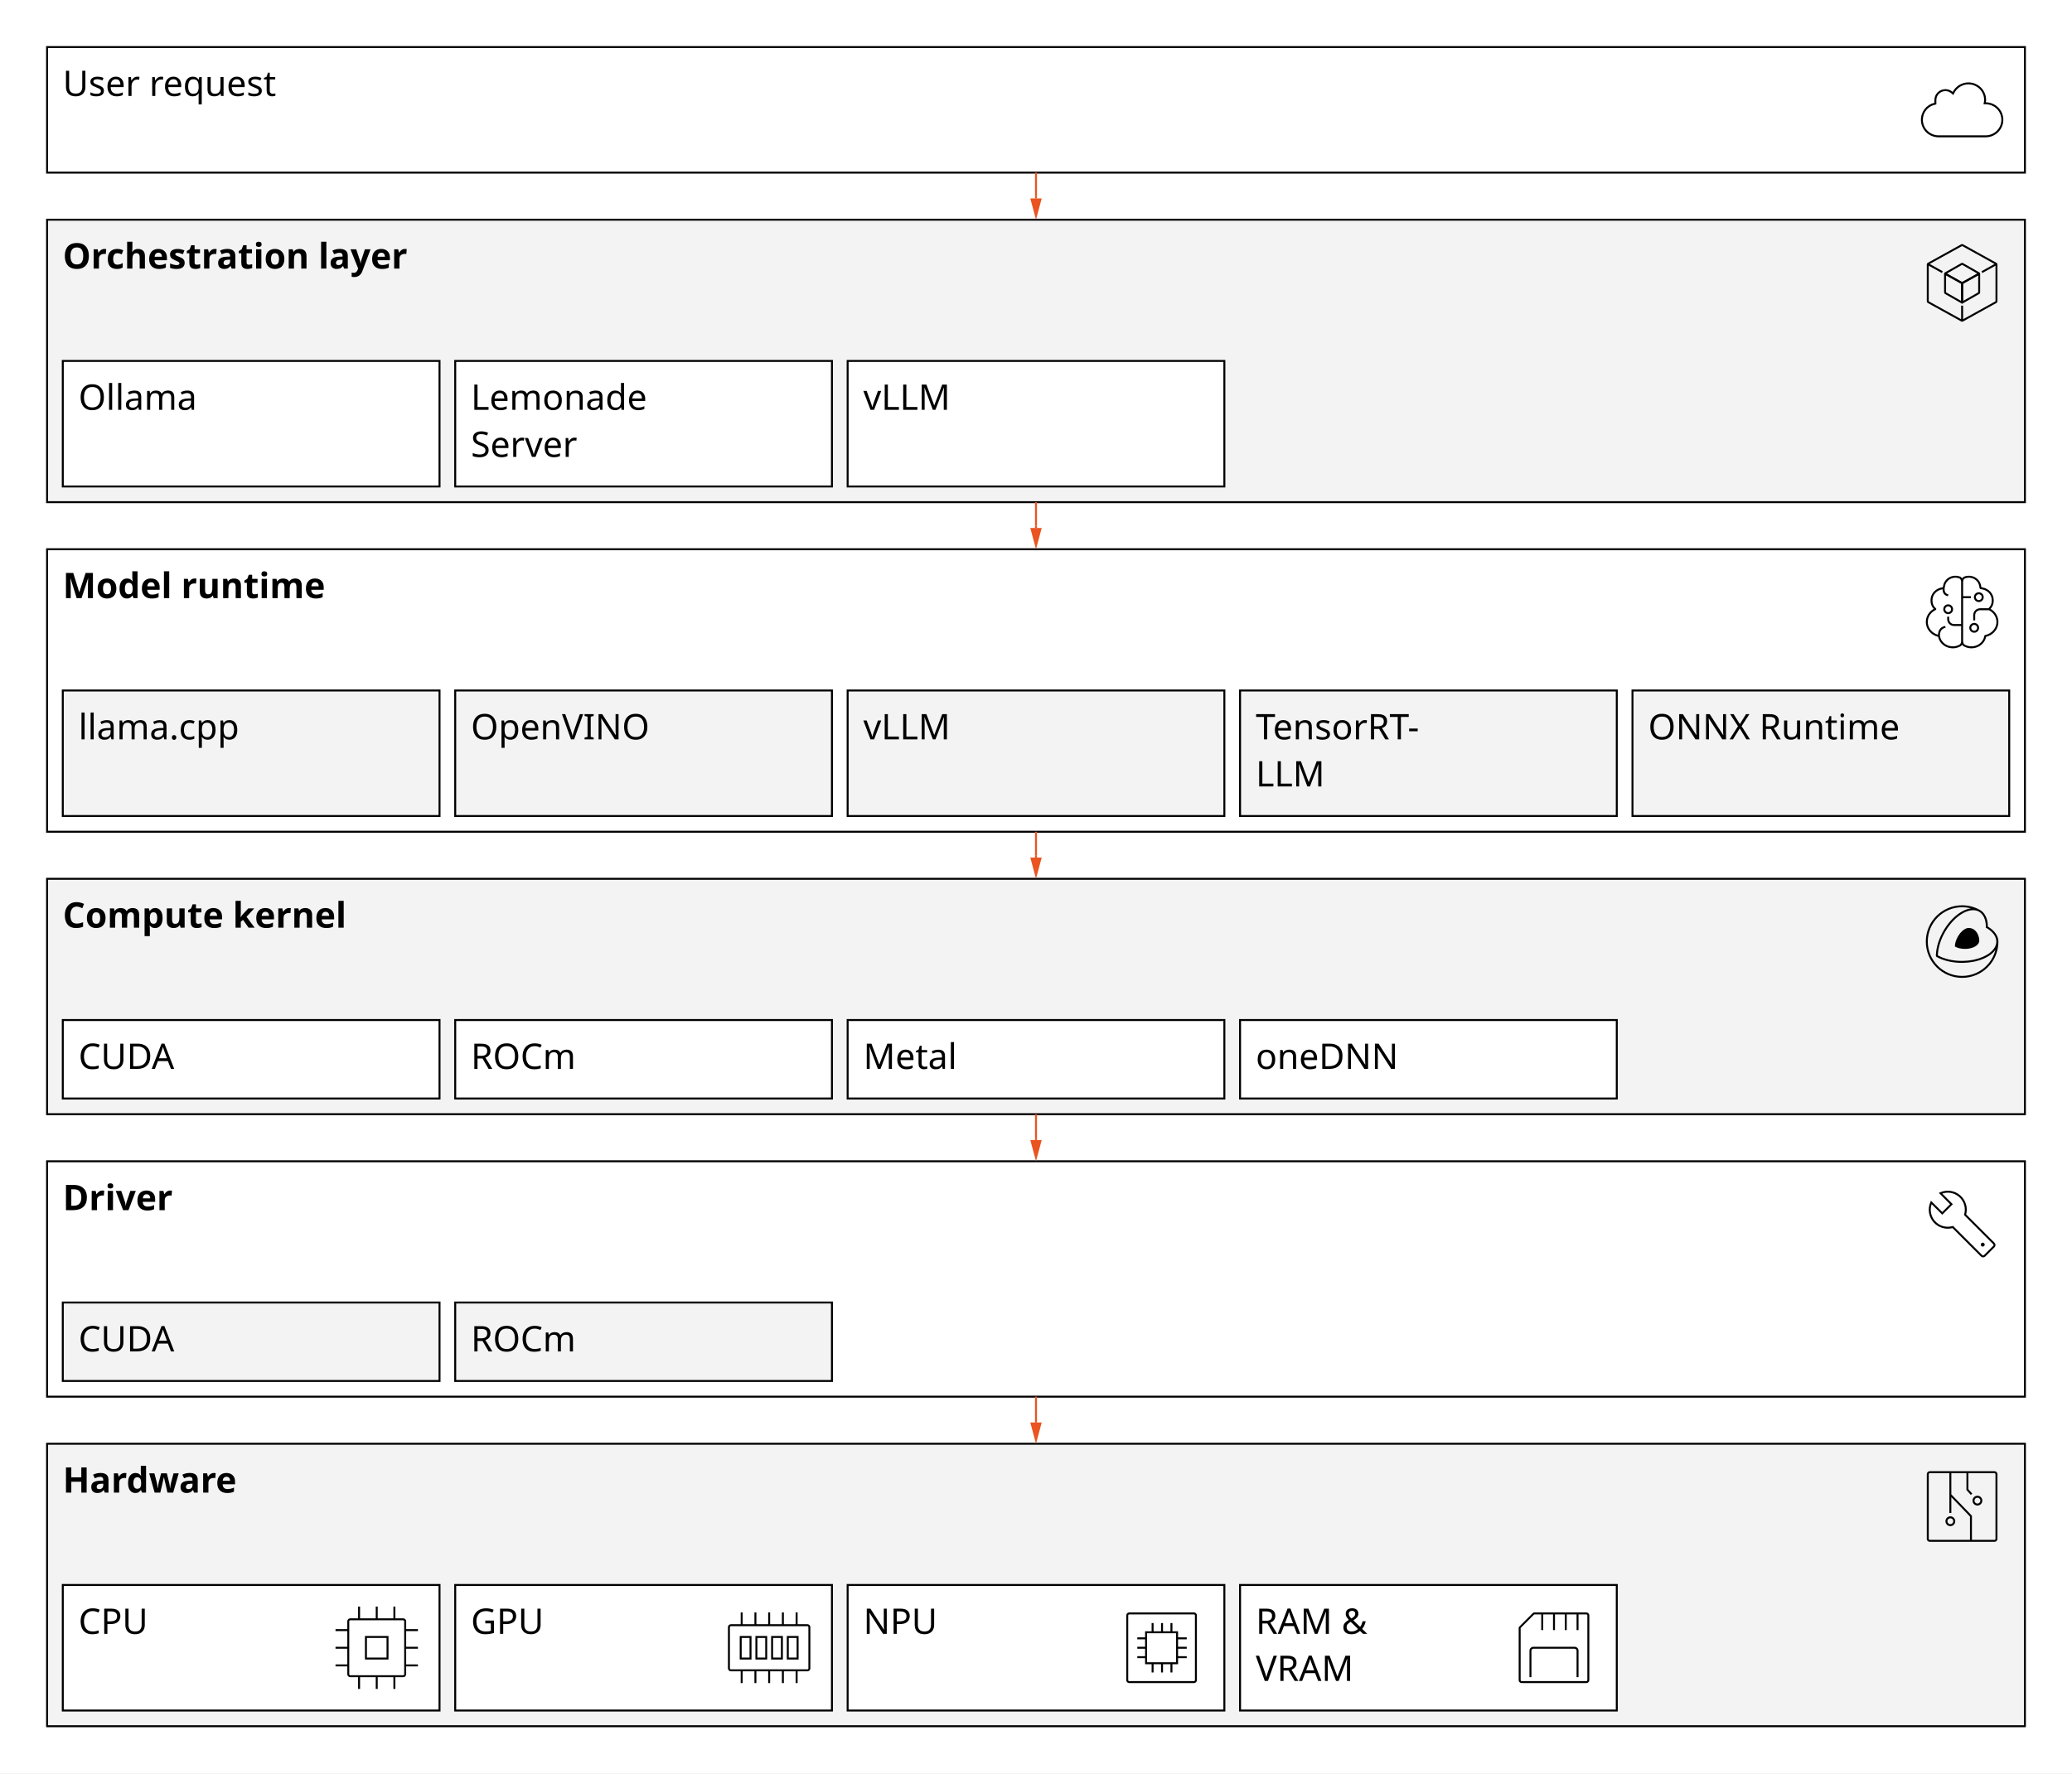
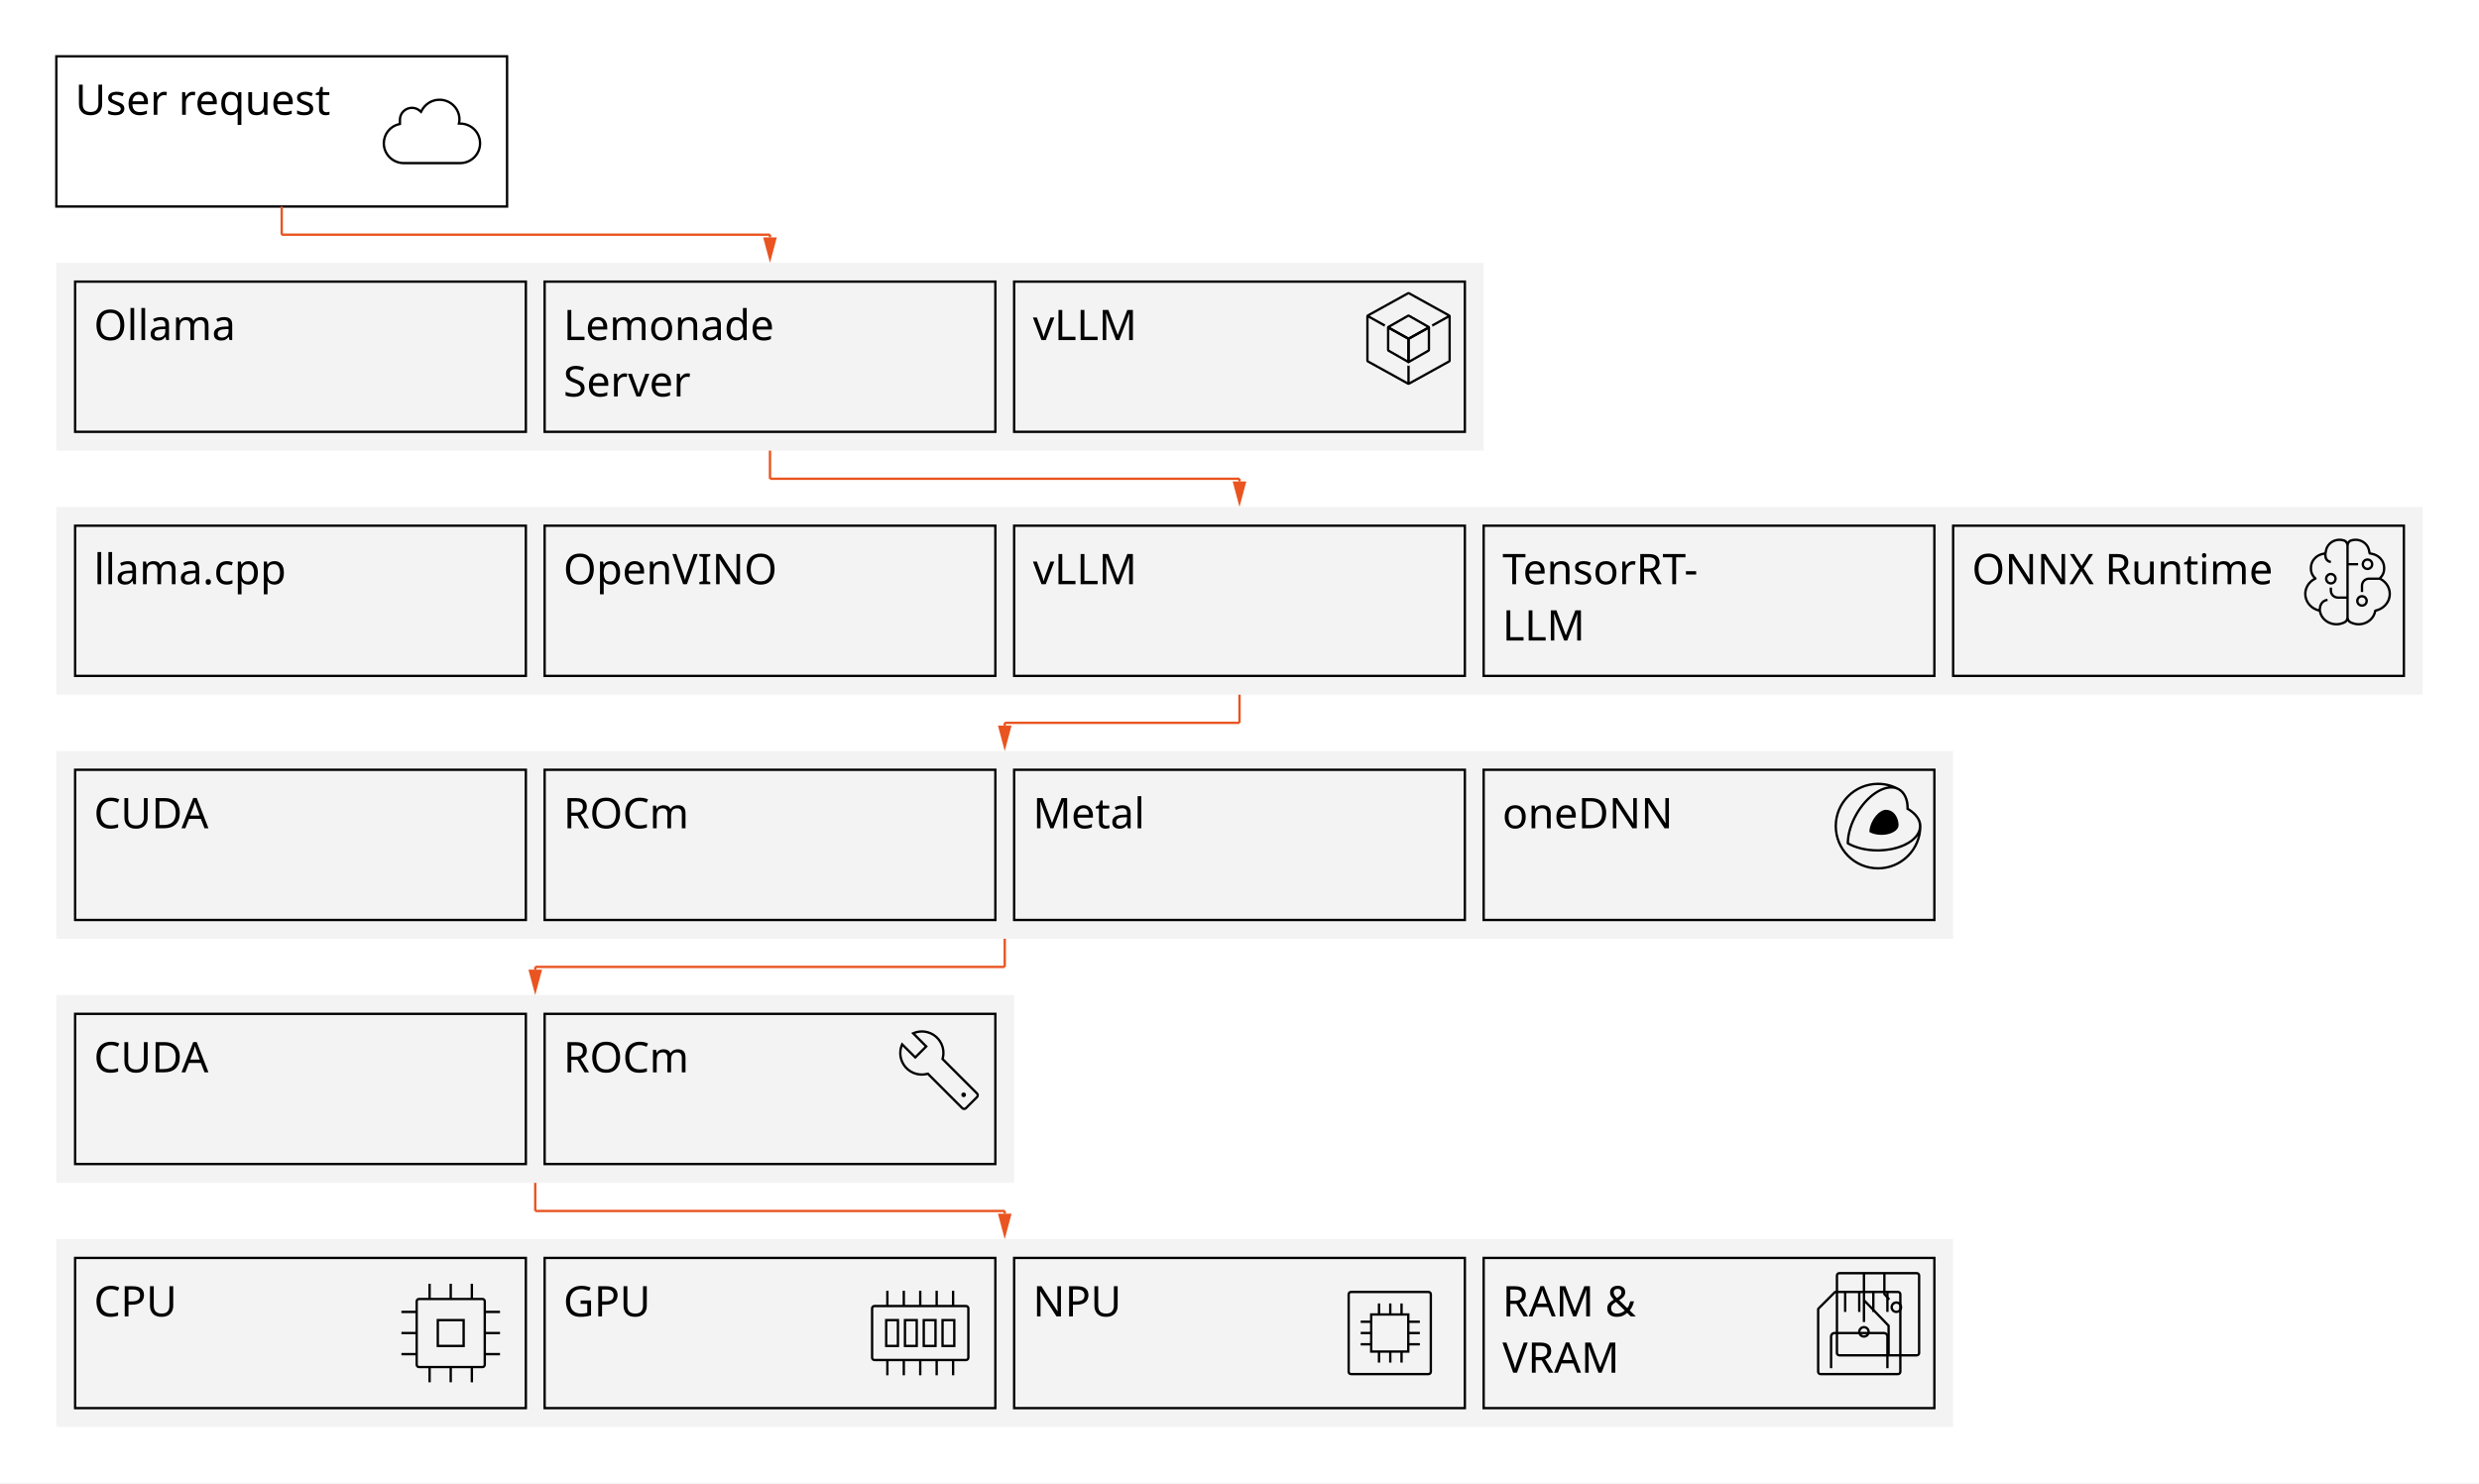
- <svg xmlns="http://www.w3.org/2000/svg" width="1056" height="904" viewBox="0 0 1056 904" xml:space="preserve">
-   <rect width="1056" height="904" fill="#FFFFFF" />
+ <svg xmlns="http://www.w3.org/2000/svg" width="1056" height="632" viewBox="0 0 1056 632" xml:space="preserve">
+   <rect width="1056" height="632" fill="#FFFFFF" />
+   <g data-component-id="__root__">
+     <rect x="0" y="0" width="1056" height="632" fill="transparent" stroke="none" stroke-width="1" stroke-miterlimit="10" pointer-events="none" />
+   </g>
  <g data-component-id="user">
-     <rect x="24" y="24" width="1008" height="64" fill="#FFFFFF" stroke="#000000" stroke-width="1" stroke-miterlimit="10" />
+     <rect x="24" y="24" width="192" height="64" fill="transparent" stroke="#000000" stroke-width="1" stroke-miterlimit="10" />
    <text font-family="Ubuntu Sans">
      <tspan x="32" y="48.92" font-size="18" font-weight="400" fill="#000000">User request</tspan>
    </text>
-     <g class="dg-icon" transform="translate(976 32)">
+     <g class="dg-icon" transform="translate(160 32)">
      <path fill-rule="evenodd" clip-rule="evenodd" d="M27.186 10C32.196 10 36.217 14 36.217 18.923L36.211 19.143C36.187 19.652 36.094 20.147 36.093 20.154C41.041 20.216 45 24.154 45 29.077L44.988 29.536C44.748 34.246 40.822 38 35.969 38H12.031L11.565 37.988C6.928 37.757 3.245 34.094 3.012 29.536L3 29.077C3 24.954 5.784 21.352 9.866 20.429V18.984C9.866 15.908 12.402 13.446 15.495 13.446L15.749 13.452C17.017 13.51 18.22 13.996 19.206 14.861C20.753 11.908 23.845 10 27.186 10ZM27.186 11C24.224 11 21.469 12.695 20.092 15.325L19.502 16.452L18.547 15.613C17.674 14.847 16.608 14.446 15.495 14.446C12.935 14.446 10.866 16.479 10.866 18.984V21.227L10.087 21.403C6.472 22.221 4 25.409 4 29.077C4 33.438 7.564 37 12.031 37H35.969C40.436 37 44 33.438 44 29.077C44 24.713 40.493 21.208 36.08 21.153L34.888 21.139L35.11 19.967V19.965C35.111 19.962 35.112 19.956 35.113 19.948C35.116 19.933 35.121 19.91 35.126 19.88C35.136 19.819 35.149 19.73 35.163 19.626C35.191 19.411 35.217 19.151 35.217 18.923C35.217 14.562 31.653 11 27.186 11Z" fill="#000000" />
    </g>
  </g>
  <g data-component-id="orch">
-     <rect x="24" y="112" width="1008" height="144" fill="#F3F3F3" stroke="#000000" stroke-width="1" stroke-miterlimit="10" />
-     <text font-family="Ubuntu Sans">
-       <tspan x="32" y="136.92" font-size="18" font-weight="700" fill="#000000">Orchestration layer</tspan>
-     </text>
-     <g class="dg-icon" transform="translate(976 120)">
+     <rect x="24" y="112" width="608" height="80" fill="#F3F3F3" stroke="none" stroke-width="1" stroke-miterlimit="10" />
+     <g class="dg-icon" transform="translate(576 120)">
      <path d="M33.185 19.803L24.499 24.648V34.566L24 34.852L23.499 34.565V24.648L14.815 19.804L15.21 18.879L23.999 23.78L32.787 18.879L33.185 19.803Z" fill="#000000" />
      <path fill-rule="evenodd" clip-rule="evenodd" d="M41.484 13.966C41.803 14.142 42 14.477 42 14.841V33.587C42 33.95 41.803 34.285 41.484 34.462L24.485 43.871C24.183 44.038 23.817 44.038 23.516 43.871L6.516 34.462C6.198 34.285 6 33.95 6 33.587V14.841C6 14.477 6.198 14.142 6.516 13.966L23.516 4.557C23.817 4.391 24.183 4.391 24.485 4.557L41.484 13.966ZM7.474 14.566L14.19 18.311C13.958 18.444 13.815 18.691 13.815 18.958V19.246L6.99 15.44V33.592L23.499 42.73V35.717L23.503 35.72C23.811 35.896 24.189 35.896 24.496 35.72L24.499 35.718V42.731L41.01 33.592V15.44L34.185 19.245V18.96C34.185 18.691 34.041 18.443 33.808 18.31L40.524 14.565L24 5.42L7.474 14.566Z" fill="#000000" />
      <path fill-rule="evenodd" clip-rule="evenodd" d="M32.682 18.819C32.993 18.997 33.186 19.328 33.186 19.687V29.023C33.186 29.382 32.993 29.714 32.682 29.892L24.497 34.568C24.19 34.744 23.812 34.744 23.505 34.568L15.319 29.892C15.007 29.714 14.815 29.382 14.815 29.023V19.687C14.815 19.328 15.007 18.997 15.319 18.819L23.505 14.141C23.812 13.966 24.19 13.966 24.497 14.141L32.682 18.819ZM15.816 29.023L23.5 33.413V24.648L15.816 20.362V29.023ZM24.5 24.648V33.413L32.186 29.023V20.362L24.5 24.648ZM16.231 19.45L23.999 23.782L31.769 19.448L24 15.009L16.231 19.45Z" fill="#000000" />
    </g>
  </g>
-   <rect x="32" y="184" width="192" height="64" fill="#FFFFFF" stroke="#000000" stroke-width="1" stroke-miterlimit="10" />
+   <rect x="32" y="120" width="192" height="64" fill="transparent" stroke="#000000" stroke-width="1" stroke-miterlimit="10" />
  <text font-family="Ubuntu Sans">
-     <tspan x="40" y="208.92" font-size="18" font-weight="400" fill="#000000">Ollama</tspan>
+     <tspan x="40" y="144.92" font-size="18" font-weight="400" fill="#000000">Ollama</tspan>
  </text>
-   <rect x="232" y="184" width="192" height="64" fill="#FFFFFF" stroke="#000000" stroke-width="1" stroke-miterlimit="10" />
+   <rect x="232" y="120" width="192" height="64" fill="transparent" stroke="#000000" stroke-width="1" stroke-miterlimit="10" />
  <text font-family="Ubuntu Sans">
-     <tspan x="240" y="208.92" font-size="18" font-weight="400" fill="#000000">Lemonade</tspan>
-     <tspan x="240" y="232.92" font-size="18" font-weight="400" fill="#000000">Server</tspan>
+     <tspan x="240" y="144.92" font-size="18" font-weight="400" fill="#000000">Lemonade</tspan>
+     <tspan x="240" y="168.92" font-size="18" font-weight="400" fill="#000000">Server</tspan>
  </text>
-   <rect x="432" y="184" width="192" height="64" fill="#FFFFFF" stroke="#000000" stroke-width="1" stroke-miterlimit="10" />
+   <rect x="432" y="120" width="192" height="64" fill="transparent" stroke="#000000" stroke-width="1" stroke-miterlimit="10" />
  <text font-family="Ubuntu Sans">
-     <tspan x="440" y="208.92" font-size="18" font-weight="400" fill="#000000">vLLM</tspan>
+     <tspan x="440" y="144.92" font-size="18" font-weight="400" fill="#000000">vLLM</tspan>
  </text>
  <g data-component-id="runtime">
-     <rect x="24" y="280" width="1008" height="144" fill="#FFFFFF" stroke="#000000" stroke-width="1" stroke-miterlimit="10" />
-     <text font-family="Ubuntu Sans">
-       <tspan x="32" y="304.92" font-size="18" font-weight="700" fill="#000000">Model runtime</tspan>
-     </text>
-     <g class="dg-icon" transform="translate(976 288)">
+     <rect x="24" y="216" width="1008" height="80" fill="#F3F3F3" stroke="none" stroke-width="1" stroke-miterlimit="10" />
+     <g class="dg-icon" transform="translate(976 224)">
      <path fill-rule="evenodd" clip-rule="evenodd" d="M30.159 29.553C31.539 29.553 32.658 30.672 32.658 32.053C32.658 33.433 31.539 34.553 30.159 34.553C28.778 34.553 27.659 33.433 27.659 32.053C27.659 30.672 28.778 29.553 30.159 29.553ZM30.159 30.553C29.33 30.553 28.659 31.224 28.659 32.053C28.659 32.881 29.33 33.553 30.159 33.553C30.987 33.553 31.658 32.881 31.659 32.053C31.659 31.224 30.987 30.553 30.159 30.553Z" fill="#000000" />
      <path fill-rule="evenodd" clip-rule="evenodd" d="M16.895 20.079C18.276 20.079 19.395 21.198 19.395 22.579C19.395 23.96 18.276 25.079 16.895 25.079C15.514 25.079 14.395 23.96 14.395 22.579C14.395 21.198 15.514 20.079 16.895 20.079ZM16.895 21.079C16.066 21.079 15.395 21.751 15.395 22.579C15.395 23.407 16.066 24.079 16.895 24.079C17.723 24.079 18.395 23.407 18.395 22.579C18.395 21.751 17.723 21.079 16.895 21.079Z" fill="#000000" />
      <path fill-rule="evenodd" clip-rule="evenodd" d="M32.5 13.921C33.881 13.921 35 15.04 35 16.421C35 17.801 33.881 18.921 32.5 18.921C31.119 18.921 30 17.802 30 16.421C30 15.04 31.12 13.921 32.5 13.921ZM32.5 14.921C31.672 14.921 31 15.592 31 16.421C31 17.249 31.672 17.921 32.5 17.921C33.328 17.921 34 17.249 34 16.421C34 15.593 33.328 14.921 32.5 14.921Z" fill="#000000" />
      <path fill-rule="evenodd" clip-rule="evenodd" d="M26.617 5.548C27.662 5.422 28.724 5.545 29.707 5.905C30.689 6.266 31.563 6.853 32.246 7.616C32.929 8.38 33.399 9.296 33.608 10.279L33.84 11.366L34.485 11.487C36.059 11.783 37.48 12.582 38.506 13.755C39.532 14.928 40.097 16.404 40.097 17.932V18.377C40.097 19.914 39.495 21.314 38.511 22.385C39.766 23.102 40.804 24.125 41.508 25.355C42.327 26.786 42.651 28.425 42.433 30.042C42.215 31.658 41.467 33.166 40.297 34.358C39.203 35.471 37.793 36.256 36.241 36.626L36.219 36.728C35.953 37.973 35.342 39.128 34.452 40.075C33.562 41.023 32.423 41.73 31.154 42.129C29.885 42.528 28.527 42.607 27.217 42.356C26.409 42.202 25.635 41.927 24.926 41.542C24.531 41.328 24.226 41.027 24 40.679C23.774 41.027 23.469 41.328 23.074 41.542C22.364 41.927 21.591 42.202 20.783 42.356C19.473 42.607 18.114 42.528 16.846 42.129C15.576 41.73 14.438 41.023 13.548 40.075C12.657 39.128 12.047 37.973 11.781 36.728L11.759 36.626C10.207 36.256 8.796 35.471 7.703 34.358C6.533 33.166 5.784 31.658 5.566 30.042C5.348 28.425 5.673 26.786 6.492 25.355C7.196 24.125 8.233 23.102 9.489 22.385C8.504 21.314 7.902 19.914 7.902 18.377V17.932C7.903 16.404 8.468 14.928 9.494 13.755C10.519 12.582 11.941 11.783 13.514 11.487L14.16 11.366L14.391 10.279C14.601 9.296 15.071 8.38 15.754 7.616C16.436 6.853 17.31 6.266 18.293 5.905C19.275 5.545 20.338 5.422 21.383 5.548C21.85 5.604 22.308 5.709 22.747 5.86C23.301 6.051 23.714 6.413 24 6.856C24.286 6.413 24.699 6.051 25.253 5.86C25.692 5.709 26.15 5.604 26.617 5.548ZM21.264 6.541C20.374 6.434 19.471 6.538 18.637 6.844C17.804 7.149 17.069 7.646 16.499 8.283C15.929 8.921 15.542 9.679 15.37 10.488L15.083 11.838C15.055 12.484 15.066 13.176 15.311 13.753C15.541 14.292 15.995 14.778 16.996 14.983L16.795 15.964C16.78 15.961 16.765 15.956 16.751 15.953L16.749 15.964C15.439 15.695 14.708 14.997 14.345 14.144C14.102 13.571 14.036 12.952 14.028 12.407L13.699 12.471C12.338 12.727 11.119 13.416 10.247 14.413C9.375 15.41 8.903 16.654 8.902 17.933V18.377C8.902 19.853 9.573 21.191 10.661 22.132C10.789 22.243 10.852 22.412 10.829 22.58C10.805 22.748 10.697 22.892 10.544 22.964C9.183 23.596 8.072 24.608 7.36 25.852C6.648 27.095 6.368 28.513 6.556 29.908C6.745 31.304 7.393 32.615 8.417 33.657C9.305 34.561 10.437 35.223 11.693 35.575C11.739 34.792 11.899 33.931 12.312 33.164C12.857 32.152 13.819 31.348 15.391 31.086L15.474 31.579L15.556 32.072C14.287 32.284 13.591 32.901 13.193 33.639C12.791 34.385 12.675 35.295 12.678 36.137L12.759 36.519C12.985 37.581 13.508 38.572 14.277 39.391C15.046 40.209 16.035 40.825 17.145 41.175C18.256 41.524 19.447 41.593 20.596 41.374C21.303 41.239 21.979 40.997 22.598 40.662C23.174 40.35 23.5 39.675 23.5 38.908V31.131H19.894C17.962 31.131 16.394 29.564 16.394 27.631V26.368H17.394V27.631C17.394 29.012 18.514 30.131 19.894 30.131H23.5V8.627C23.5 7.765 23.09 7.035 22.423 6.806C22.05 6.678 21.661 6.589 21.264 6.541ZM29.362 6.844C28.529 6.538 27.625 6.434 26.736 6.541C26.339 6.589 25.95 6.678 25.577 6.806C24.91 7.035 24.5 7.765 24.5 8.627V15.921H28.5V16.921H24.5V38.908C24.5 39.675 24.826 40.35 25.402 40.662C26.021 40.997 26.696 41.239 27.404 41.374C28.553 41.593 29.744 41.524 30.854 41.175C31.965 40.825 32.953 40.209 33.722 39.391C34.491 38.572 35.014 37.581 35.241 36.519L35.329 36.103C35.365 35.932 35.489 35.794 35.65 35.736L35.721 35.717L35.999 35.656C37.377 35.33 38.623 34.635 39.583 33.657C40.606 32.615 41.255 31.304 41.443 29.908C41.631 28.513 41.351 27.095 40.639 25.852C39.969 24.68 38.945 23.716 37.692 23.079H33.158C31.777 23.079 30.658 24.198 30.658 25.579V28.264H29.658V25.579C29.658 23.646 31.225 22.079 33.158 22.079H37.397C38.45 21.141 39.097 19.826 39.097 18.377V17.933C39.097 16.654 38.624 15.41 37.753 14.413C36.881 13.416 35.662 12.727 34.301 12.471L33.327 12.288C33.129 12.251 32.971 12.098 32.929 11.9L32.63 10.488C32.457 9.679 32.07 8.921 31.501 8.283C30.931 7.646 30.195 7.149 29.362 6.844Z" fill="#000000" />
    </g>
  </g>
-   <rect x="32" y="352" width="192" height="64" fill="#F3F3F3" stroke="#000000" stroke-width="1" stroke-miterlimit="10" />
+   <rect x="32" y="224" width="192" height="64" fill="transparent" stroke="#000000" stroke-width="1" stroke-miterlimit="10" />
  <text font-family="Ubuntu Sans">
-     <tspan x="40" y="376.92" font-size="18" font-weight="400" fill="#000000">llama.cpp</tspan>
+     <tspan x="40" y="248.92" font-size="18" font-weight="400" fill="#000000">llama.cpp</tspan>
  </text>
-   <rect x="232" y="352" width="192" height="64" fill="#F3F3F3" stroke="#000000" stroke-width="1" stroke-miterlimit="10" />
+   <rect x="232" y="224" width="192" height="64" fill="transparent" stroke="#000000" stroke-width="1" stroke-miterlimit="10" />
  <text font-family="Ubuntu Sans">
-     <tspan x="240" y="376.92" font-size="18" font-weight="400" fill="#000000">OpenVINO</tspan>
+     <tspan x="240" y="248.92" font-size="18" font-weight="400" fill="#000000">OpenVINO</tspan>
  </text>
-   <rect x="432" y="352" width="192" height="64" fill="#F3F3F3" stroke="#000000" stroke-width="1" stroke-miterlimit="10" />
+   <rect x="432" y="224" width="192" height="64" fill="transparent" stroke="#000000" stroke-width="1" stroke-miterlimit="10" />
  <text font-family="Ubuntu Sans">
-     <tspan x="440" y="376.92" font-size="18" font-weight="400" fill="#000000">vLLM</tspan>
+     <tspan x="440" y="248.92" font-size="18" font-weight="400" fill="#000000">vLLM</tspan>
  </text>
-   <rect x="632" y="352" width="192" height="64" fill="#F3F3F3" stroke="#000000" stroke-width="1" stroke-miterlimit="10" />
+   <rect x="632" y="224" width="192" height="64" fill="transparent" stroke="#000000" stroke-width="1" stroke-miterlimit="10" />
  <text font-family="Ubuntu Sans">
-     <tspan x="640" y="376.92" font-size="18" font-weight="400" fill="#000000">TensorRT-</tspan>
-     <tspan x="640" y="400.92" font-size="18" font-weight="400" fill="#000000">LLM</tspan>
+     <tspan x="640" y="248.92" font-size="18" font-weight="400" fill="#000000">TensorRT-</tspan>
+     <tspan x="640" y="272.92" font-size="18" font-weight="400" fill="#000000">LLM</tspan>
  </text>
-   <rect x="832" y="352" width="192" height="64" fill="#F3F3F3" stroke="#000000" stroke-width="1" stroke-miterlimit="10" />
+   <rect x="832" y="224" width="192" height="64" fill="transparent" stroke="#000000" stroke-width="1" stroke-miterlimit="10" />
  <text font-family="Ubuntu Sans">
-     <tspan x="840" y="376.92" font-size="18" font-weight="400" fill="#000000">ONNX Runtime</tspan>
+     <tspan x="840" y="248.92" font-size="18" font-weight="400" fill="#000000">ONNX Runtime</tspan>
  </text>
  <g data-component-id="kernel">
-     <rect x="24" y="448" width="1008" height="120" fill="#F3F3F3" stroke="#000000" stroke-width="1" stroke-miterlimit="10" />
-     <text font-family="Ubuntu Sans">
-       <tspan x="32" y="472.92" font-size="18" font-weight="700" fill="#000000">Compute kernel</tspan>
-     </text>
-     <g class="dg-icon" transform="translate(976 456)">
+     <rect x="24" y="320" width="808" height="80" fill="#F3F3F3" stroke="none" stroke-width="1" stroke-miterlimit="10" />
+     <g class="dg-icon" transform="translate(776 328)">
      <path fill-rule="evenodd" clip-rule="evenodd" d="M24 5.5C27.147 5.5 30.111 6.288 32.707 7.675C32.857 7.747 33.006 7.823 33.151 7.907C34.429 8.645 35.383 9.765 36.035 11.148C36.765 12.64 37.13 14.384 37.097 16.08C37.099 16.163 37.104 16.246 37.105 16.33C37.105 16.336 37.109 16.343 37.114 16.346C37.224 16.411 37.33 16.479 37.437 16.546C37.461 16.561 37.485 16.576 37.51 16.592C39.06 17.572 40.326 18.735 41.185 20.037C41.957 21.172 42.5 22.506 42.5 24C42.5 34.217 34.217 42.5 24 42.5C13.783 42.5 5.5 34.217 5.5 24C5.5 13.783 13.783 5.5 24 5.5ZM24 6.5C14.335 6.5 6.5 14.335 6.5 24C6.5 33.665 14.335 41.5 24 41.5C32.212 41.5 39.101 35.843 40.987 28.213C40.394 29.041 39.64 29.811 38.75 30.507C36.486 32.277 33.327 33.614 29.69 34.312C29.658 34.321 29.626 34.326 29.596 34.329C28.019 34.626 26.35 34.808 24.619 34.849L23.868 34.857C18.871 34.857 14.318 33.708 10.972 31.822C10.77 31.743 10.629 31.546 10.63 31.317L10.649 30.586C10.818 26.89 12.093 22.634 14.452 18.548L14.935 17.738C17.397 13.747 20.513 10.645 23.652 8.822C25.261 7.889 26.898 7.28 28.466 7.075C27.04 6.7 25.544 6.5 24 6.5ZM32.238 8.558C30.027 7.518 27.15 7.948 24.154 9.687C21.18 11.413 18.177 14.387 15.787 18.261L15.317 19.048C12.933 23.177 11.716 27.447 11.637 31.046C14.794 32.777 19.1 33.857 23.868 33.857L24.596 33.849C26.284 33.809 27.911 33.632 29.444 33.341C29.448 33.34 29.452 33.34 29.456 33.339C29.459 33.338 29.463 33.337 29.466 33.337L30.123 33.203C33.375 32.501 36.148 31.271 38.134 29.719C40.253 28.062 41.434 26.074 41.434 23.984C41.434 22.796 41.05 21.639 40.331 20.558C40.134 20.271 39.918 19.995 39.688 19.731C38.639 18.527 37.332 17.603 36.332 17.053L36.051 16.898L36.074 16.578C36.086 16.413 36.093 16.247 36.097 16.082C36.047 14.363 35.725 12.847 35.145 11.604C34.551 10.389 33.702 9.382 32.645 8.78C32.51 8.704 32.375 8.63 32.238 8.558Z" fill="#000000" />
      <path d="M21.829 21.455C23.606 18.377 26.095 16.68 28.032 17.117C31.503 17.587 32.75 21.382 32.75 23.55C32.75 25.402 30.656 26.972 27.753 27.524V27.525C27.752 27.525 27.75 27.525 27.749 27.525C27.028 27.662 26.257 27.737 25.456 27.737C23.457 27.737 21.646 27.275 20.328 26.527C20.323 26.526 20.318 26.525 20.312 26.524C20.319 25.005 20.824 23.195 21.829 21.455Z" fill="#000000" />
    </g>
  </g>
-   <rect x="32" y="520" width="192" height="40" fill="#FFFFFF" stroke="#000000" stroke-width="1" stroke-miterlimit="10" />
+   <rect x="32" y="328" width="192" height="64" fill="transparent" stroke="#000000" stroke-width="1" stroke-miterlimit="10" />
  <text font-family="Ubuntu Sans">
-     <tspan x="40" y="544.92" font-size="18" font-weight="400" fill="#000000">CUDA</tspan>
+     <tspan x="40" y="352.92" font-size="18" font-weight="400" fill="#000000">CUDA</tspan>
  </text>
-   <rect x="232" y="520" width="192" height="40" fill="#FFFFFF" stroke="#000000" stroke-width="1" stroke-miterlimit="10" />
+   <rect x="232" y="328" width="192" height="64" fill="transparent" stroke="#000000" stroke-width="1" stroke-miterlimit="10" />
  <text font-family="Ubuntu Sans">
-     <tspan x="240" y="544.92" font-size="18" font-weight="400" fill="#000000">ROCm</tspan>
+     <tspan x="240" y="352.92" font-size="18" font-weight="400" fill="#000000">ROCm</tspan>
  </text>
-   <rect x="432" y="520" width="192" height="40" fill="#FFFFFF" stroke="#000000" stroke-width="1" stroke-miterlimit="10" />
+   <rect x="432" y="328" width="192" height="64" fill="transparent" stroke="#000000" stroke-width="1" stroke-miterlimit="10" />
  <text font-family="Ubuntu Sans">
-     <tspan x="440" y="544.92" font-size="18" font-weight="400" fill="#000000">Metal</tspan>
+     <tspan x="440" y="352.92" font-size="18" font-weight="400" fill="#000000">Metal</tspan>
  </text>
-   <rect x="632" y="520" width="192" height="40" fill="#FFFFFF" stroke="#000000" stroke-width="1" stroke-miterlimit="10" />
+   <rect x="632" y="328" width="192" height="64" fill="transparent" stroke="#000000" stroke-width="1" stroke-miterlimit="10" />
  <text font-family="Ubuntu Sans">
-     <tspan x="640" y="544.92" font-size="18" font-weight="400" fill="#000000">oneDNN</tspan>
+     <tspan x="640" y="352.92" font-size="18" font-weight="400" fill="#000000">oneDNN</tspan>
  </text>
  <g data-component-id="driver">
-     <rect x="24" y="592" width="1008" height="120" fill="#FFFFFF" stroke="#000000" stroke-width="1" stroke-miterlimit="10" />
-     <text font-family="Ubuntu Sans">
-       <tspan x="32" y="616.92" font-size="18" font-weight="700" fill="#000000">Driver</tspan>
-     </text>
-     <g class="dg-icon" transform="translate(976 600)">
+     <rect x="24" y="424" width="408" height="80" fill="#F3F3F3" stroke="none" stroke-width="1" stroke-miterlimit="10" />
+     <g class="dg-icon" transform="translate(376 432)">
      <path fill-rule="evenodd" clip-rule="evenodd" d="M12.789 7.83C14.474 7.083 16.339 6.833 18.161 7.109C19.984 7.386 21.69 8.179 23.077 9.393C24.464 10.607 25.476 12.192 25.992 13.962C26.48 15.635 26.505 17.408 26.069 19.092L40.536 33.559C40.833 33.862 41 34.269 41 34.692C41 35.116 40.833 35.523 40.536 35.825L35.825 40.536C35.523 40.833 35.116 41 34.692 41C34.269 41 33.862 40.833 33.559 40.536L19.092 26.069C17.408 26.505 15.635 26.48 13.962 25.992C12.192 25.476 10.607 24.464 9.393 23.077C8.179 21.69 7.386 19.984 7.109 18.161C6.833 16.339 7.083 14.474 7.83 12.789L8.124 12.126L13.888 17.847L17.847 13.888L12.126 8.124L12.789 7.83ZM18.011 8.099C16.621 7.888 15.204 8.018 13.882 8.475L19.259 13.891L13.891 19.259L8.475 13.882C8.018 15.204 7.888 16.621 8.099 18.011C8.347 19.645 9.057 21.174 10.146 22.418C11.234 23.662 12.655 24.569 14.242 25.032C15.829 25.495 17.515 25.494 19.102 25.031L19.386 24.948L19.595 25.158L34.264 39.826C34.379 39.937 34.532 40 34.692 40C34.854 40 35.009 39.936 35.124 39.823L39.823 35.124C39.936 35.009 40 34.854 40 34.692C40 34.532 39.937 34.379 39.826 34.264L25.158 19.595L24.948 19.386L25.031 19.102C25.494 17.515 25.495 15.829 25.032 14.242C24.569 12.655 23.662 11.234 22.418 10.146C21.174 9.057 19.645 8.347 18.011 8.099Z" fill="#000000" />
      <path d="M35.5 34.5C35.5 35.052 35.052 35.5 34.5 35.5C33.948 35.5 33.5 35.052 33.5 34.5C33.5 33.948 33.948 33.5 34.5 33.5C35.052 33.5 35.5 33.948 35.5 34.5Z" fill="#000000" />
    </g>
  </g>
-   <rect x="32" y="664" width="192" height="40" fill="#F3F3F3" stroke="#000000" stroke-width="1" stroke-miterlimit="10" />
+   <rect x="32" y="432" width="192" height="64" fill="transparent" stroke="#000000" stroke-width="1" stroke-miterlimit="10" />
  <text font-family="Ubuntu Sans">
-     <tspan x="40" y="688.92" font-size="18" font-weight="400" fill="#000000">CUDA</tspan>
+     <tspan x="40" y="456.92" font-size="18" font-weight="400" fill="#000000">CUDA</tspan>
  </text>
-   <rect x="232" y="664" width="192" height="40" fill="#F3F3F3" stroke="#000000" stroke-width="1" stroke-miterlimit="10" />
+   <rect x="232" y="432" width="192" height="64" fill="transparent" stroke="#000000" stroke-width="1" stroke-miterlimit="10" />
  <text font-family="Ubuntu Sans">
-     <tspan x="240" y="688.92" font-size="18" font-weight="400" fill="#000000">ROCm</tspan>
+     <tspan x="240" y="456.92" font-size="18" font-weight="400" fill="#000000">ROCm</tspan>
  </text>
  <g data-component-id="hardware">
-     <rect x="24" y="736" width="1008" height="144" fill="#F3F3F3" stroke="#000000" stroke-width="1" stroke-miterlimit="10" />
-     <text font-family="Ubuntu Sans">
-       <tspan x="32" y="760.92" font-size="18" font-weight="700" fill="#000000">Hardware</tspan>
-     </text>
-     <g class="dg-icon" transform="translate(976 744)">
+     <rect x="24" y="528" width="808" height="80" fill="#F3F3F3" stroke="none" stroke-width="1" stroke-miterlimit="10" />
+     <g class="dg-icon" transform="translate(776 536)">
      <path fill-rule="evenodd" clip-rule="evenodd" d="M40.653 6.007C41.41 6.084 42 6.722 42 7.499V40.499L41.992 40.652C41.92 41.358 41.359 41.919 40.653 41.991L40.5 41.999H7.5C6.723 41.999 6.085 41.409 6.008 40.652L6 40.499V7.499C6 6.671 6.672 5.999 7.5 5.999H40.5L40.653 6.007ZM7.5 6.999C7.258 6.999 7.056 7.171 7.01 7.398L7 7.499V40.499C7 40.775 7.224 40.999 7.5 40.999H28V29.091L18.5 19.238V27.3H17.5V6.999H7.5ZM18.5 17.798L28.86 28.542L29 28.688V40.999H40.5C40.776 40.999 41 40.775 41 40.499V7.499C41 7.257 40.828 7.055 40.601 7.009L40.5 6.999H27.2V15.208L29.173 17.417L28.8 17.75L28.428 18.083L26.327 15.733L26.2 15.591V6.999H18.5V17.798Z" fill="#000000" />
      <path fill-rule="evenodd" clip-rule="evenodd" d="M18 29C19.381 29 20.5 30.119 20.5 31.5C20.5 32.881 19.381 34 18 34C16.619 34 15.5 32.881 15.5 31.5C15.5 30.119 16.619 29 18 29ZM18 30C17.172 30 16.5 30.672 16.5 31.5C16.5 32.328 17.172 33 18 33C18.828 33 19.5 32.328 19.5 31.5C19.5 30.672 18.828 30 18 30Z" fill="#000000" />
      <path fill-rule="evenodd" clip-rule="evenodd" d="M31.8 18.5C33.181 18.5 34.3 19.619 34.3 21C34.3 22.381 33.181 23.5 31.8 23.5C30.419 23.5 29.3 22.381 29.3 21C29.3 19.619 30.419 18.5 31.8 18.5ZM31.8 19.5C30.971 19.5 30.3 20.172 30.3 21C30.3 21.828 30.971 22.5 31.8 22.5C32.628 22.5 33.3 21.828 33.3 21C33.3 20.172 32.628 19.5 31.8 19.5Z" fill="#000000" />
    </g>
  </g>
-   <rect x="32" y="808" width="192" height="64" fill="#FFFFFF" stroke="#000000" stroke-width="1" stroke-miterlimit="10" />
+   <rect x="32" y="536" width="192" height="64" fill="transparent" stroke="#000000" stroke-width="1" stroke-miterlimit="10" />
  <text font-family="Ubuntu Sans">
-     <tspan x="40" y="832.92" font-size="18" font-weight="400" fill="#000000">CPU</tspan>
+     <tspan x="40" y="560.92" font-size="18" font-weight="400" fill="#000000">CPU</tspan>
  </text>
-   <g class="dg-icon" transform="translate(168 816)">
+   <g class="dg-icon" transform="translate(168 544)">
    <path fill-rule="evenodd" clip-rule="evenodd" d="M33.5 45H32.5V39H24.5V45H23.5V39H15.5V45H14.5V39H10.5C9.723 39 9.085 38.41 9.008 37.653L9 37.5V33.5H3V32.5H9V24.5H3V23.5H9V15.5H3V14.5H9V10.5C9 9.672 9.672 9 10.5 9H14.5V3H15.5V9H23.5V3H24.5V9H32.5V3H33.5V9H37.5L37.653 9.008C38.41 9.085 39 9.723 39 10.5V14.5H45V15.5H39V23.5H45V24.5H39V32.5H45V33.5H39V37.5L38.992 37.653C38.92 38.359 38.359 38.92 37.653 38.992L37.5 39H33.5V45ZM10.5 10C10.224 10 10 10.224 10 10.5V37.5C10 37.776 10.224 38 10.5 38H37.5C37.776 38 38 37.776 38 37.5V10.5C38 10.224 37.776 10 37.5 10H10.5Z" fill="#000000" />
    <path fill-rule="evenodd" clip-rule="evenodd" d="M30 30H18V18H30V30ZM19 29H29V19H19V29Z" fill="#000000" />
  </g>
-   <rect x="232" y="808" width="192" height="64" fill="#FFFFFF" stroke="#000000" stroke-width="1" stroke-miterlimit="10" />
+   <rect x="232" y="536" width="192" height="64" fill="transparent" stroke="#000000" stroke-width="1" stroke-miterlimit="10" />
  <text font-family="Ubuntu Sans">
-     <tspan x="240" y="832.92" font-size="18" font-weight="400" fill="#000000">GPU</tspan>
+     <tspan x="240" y="560.92" font-size="18" font-weight="400" fill="#000000">GPU</tspan>
  </text>
-   <g class="dg-icon" transform="translate(368 816)">
+   <g class="dg-icon" transform="translate(368 544)">
    <path fill-rule="evenodd" clip-rule="evenodd" d="M38.5 42H37.5V36H31.5V42H30.5V36H24.5V42H23.5V36H17.5V42H16.5V36H10.5V42H9.5V36H4.5L4.347 35.992C3.59 35.915 3 35.277 3 34.5V13.5C3 12.672 3.672 12 4.5 12H9.5V6H10.5V12H16.5V6H17.5V12H23.5V6H24.5V12H30.5V6H31.5V12H37.5V6H38.5V12H43.5C44.328 12 45 12.672 45 13.5V34.5C45 35.277 44.41 35.915 43.653 35.992L43.5 36H38.5V42ZM4.5 13C4.224 13 4 13.224 4 13.5V34.5C4 34.776 4.224 35 4.5 35H43.5C43.776 35 44 34.776 44 34.5V13.5C44 13.224 43.776 13 43.5 13H4.5Z" fill="#000000" />
    <path fill-rule="evenodd" clip-rule="evenodd" d="M15 30H9V18H15V30ZM10 29H14V19H10V29Z" fill="#000000" />
    <path fill-rule="evenodd" clip-rule="evenodd" d="M23 30H17V18H23V30ZM18 29H22V19H18V29Z" fill="#000000" />
    <path fill-rule="evenodd" clip-rule="evenodd" d="M31 30H25V18H31V30ZM26 29H30V19H26V29Z" fill="#000000" />
    <path fill-rule="evenodd" clip-rule="evenodd" d="M39 30H33V18H39V30ZM34 29H38V19H34V29Z" fill="#000000" />
  </g>
-   <rect x="432" y="808" width="192" height="64" fill="#FFFFFF" stroke="#000000" stroke-width="1" stroke-miterlimit="10" />
+   <rect x="432" y="536" width="192" height="64" fill="transparent" stroke="#000000" stroke-width="1" stroke-miterlimit="10" />
  <text font-family="Ubuntu Sans">
-     <tspan x="440" y="832.92" font-size="18" font-weight="400" fill="#000000">NPU</tspan>
+     <tspan x="440" y="560.92" font-size="18" font-weight="400" fill="#000000">NPU</tspan>
  </text>
-   <g class="dg-icon" transform="translate(568 816)">
+   <g class="dg-icon" transform="translate(568 544)">
    <path fill-rule="evenodd" clip-rule="evenodd" d="M40.653 6.008C41.41 6.085 42 6.723 42 7.5V40.5L41.992 40.653C41.92 41.359 41.359 41.92 40.653 41.992L40.5 42H7.5C6.723 42 6.085 41.41 6.008 40.653L6 40.5V7.5C6 6.672 6.672 6 7.5 6H40.5L40.653 6.008ZM7.5 7C7.258 7 7.056 7.171 7.01 7.399L7 7.5V40.5C7 40.776 7.224 41 7.5 41H40.5C40.776 41 41 40.776 41 40.5V7.5C41 7.258 40.829 7.056 40.601 7.01L40.5 7H7.5Z" fill="#000000" />
    <path fill-rule="evenodd" clip-rule="evenodd" d="M19.925 15.6H23.726V11.4H24.726V15.6H28.525V11.4H29.525V15.6H32.4V18.7H36.825V19.7H32.4V23.5H36.825V24.5H32.4V28.3H36.825V29.3H32.4V32.399H29.525V36.6H28.525V32.399H24.726V36.6H23.726V32.399H19.925V36.6H18.925V32.399H15.601V29.3H11.625V28.3H15.601V24.5H11.625V23.5H15.601V19.7H11.625V18.7H15.601V15.6H18.925V11.4H19.925V15.6ZM16.601 31.399H31.4V16.6H16.601V31.399Z" fill="#000000" />
  </g>
-   <rect x="632" y="808" width="192" height="64" fill="#FFFFFF" stroke="#000000" stroke-width="1" stroke-miterlimit="10" />
+   <rect x="632" y="536" width="192" height="64" fill="transparent" stroke="#000000" stroke-width="1" stroke-miterlimit="10" />
  <text font-family="Ubuntu Sans">
-     <tspan x="640" y="832.92" font-size="18" font-weight="400" fill="#000000">RAM &amp;</tspan>
-     <tspan x="640" y="856.92" font-size="18" font-weight="400" fill="#000000">VRAM</tspan>
+     <tspan x="640" y="560.92" font-size="18" font-weight="400" fill="#000000">RAM &amp;</tspan>
+     <tspan x="640" y="584.92" font-size="18" font-weight="400" fill="#000000">VRAM</tspan>
  </text>
-   <g class="dg-icon" transform="translate(768 816)">
+   <g class="dg-icon" transform="translate(768 544)">
    <path d="M34.5 23.5C35.605 23.5 36.5 24.395 36.5 25.5V39H35.5V25.5C35.5 24.948 35.052 24.5 34.5 24.5H13.5C12.948 24.5 12.5 24.948 12.5 25.5V39H11.5V25.5C11.5 24.395 12.395 23.5 13.5 23.5H34.5Z" fill="#000000" />
    <path fill-rule="evenodd" clip-rule="evenodd" d="M40.5 6C41.328 6 42 6.672 42 7.5V40.5C42 41.328 41.328 42 40.5 42H7.5C6.672 42 6 41.328 6 40.5V13.914C6 13.682 6.081 13.458 6.227 13.28L6.293 13.207L13.207 6.293C13.395 6.105 13.649 6 13.914 6H40.5ZM7 13.914V40.5C7 40.776 7.224 41 7.5 41H40.5C40.776 41 41 40.776 41 40.5V7.5C41 7.224 40.776 7 40.5 7H36.5V15H35.5V7H30.5V15H29.5V7H24.5V15H23.5V7H18.5V15H17.5V7H13.914L7 13.914Z" fill="#000000" />
  </g>
  <g data-component-id="user.bottom-&gt;orch.top">
-     <line x1="528" y1="88" x2="528" y2="100" fill="none" stroke="#E95420" stroke-width="1" stroke-miterlimit="10" />
-     <line x1="528" y1="100" x2="528" y2="100" fill="none" stroke="#E95420" stroke-width="1" stroke-miterlimit="10" />
-     <line x1="528" y1="100" x2="528" y2="101.159" fill="none" stroke="#E95420" stroke-width="1" stroke-miterlimit="10" />
-     <polygon points="525.095,101.159 528,112 530.905,101.159" fill="#E95420" />
+     <line x1="120" y1="88" x2="120" y2="100" fill="none" stroke="#E95420" stroke-width="1" stroke-miterlimit="10" />
+     <line x1="120" y1="100" x2="328" y2="100" fill="none" stroke="#E95420" stroke-width="1" stroke-miterlimit="10" />
+     <line x1="328" y1="100" x2="328" y2="101.159" fill="none" stroke="#E95420" stroke-width="1" stroke-miterlimit="10" />
+     <polygon points="325.095,101.159 328,112 330.905,101.159" fill="#E95420" />
  </g>
  <g data-component-id="orch.bottom-&gt;runtime.top">
-     <line x1="528" y1="256" x2="528" y2="268" fill="none" stroke="#E95420" stroke-width="1" stroke-miterlimit="10" />
-     <line x1="528" y1="268" x2="528" y2="268" fill="none" stroke="#E95420" stroke-width="1" stroke-miterlimit="10" />
-     <line x1="528" y1="268" x2="528" y2="269.159" fill="none" stroke="#E95420" stroke-width="1" stroke-miterlimit="10" />
-     <polygon points="525.095,269.159 528,280 530.905,269.159" fill="#E95420" />
+     <line x1="328" y1="192" x2="328" y2="204" fill="none" stroke="#E95420" stroke-width="1" stroke-miterlimit="10" />
+     <line x1="328" y1="204" x2="528" y2="204" fill="none" stroke="#E95420" stroke-width="1" stroke-miterlimit="10" />
+     <line x1="528" y1="204" x2="528" y2="205.159" fill="none" stroke="#E95420" stroke-width="1" stroke-miterlimit="10" />
+     <polygon points="525.095,205.159 528,216 530.905,205.159" fill="#E95420" />
  </g>
  <g data-component-id="runtime.bottom-&gt;kernel.top">
-     <line x1="528" y1="424" x2="528" y2="436" fill="none" stroke="#E95420" stroke-width="1" stroke-miterlimit="10" />
-     <line x1="528" y1="436" x2="528" y2="436" fill="none" stroke="#E95420" stroke-width="1" stroke-miterlimit="10" />
-     <line x1="528" y1="436" x2="528" y2="437.159" fill="none" stroke="#E95420" stroke-width="1" stroke-miterlimit="10" />
-     <polygon points="525.095,437.159 528,448 530.905,437.159" fill="#E95420" />
+     <line x1="528" y1="296" x2="528" y2="308" fill="none" stroke="#E95420" stroke-width="1" stroke-miterlimit="10" />
+     <line x1="528" y1="308" x2="428" y2="308" fill="none" stroke="#E95420" stroke-width="1" stroke-miterlimit="10" />
+     <line x1="428" y1="308" x2="428" y2="309.159" fill="none" stroke="#E95420" stroke-width="1" stroke-miterlimit="10" />
+     <polygon points="425.095,309.159 428,320 430.905,309.159" fill="#E95420" />
  </g>
  <g data-component-id="kernel.bottom-&gt;driver.top">
-     <line x1="528" y1="568" x2="528" y2="580" fill="none" stroke="#E95420" stroke-width="1" stroke-miterlimit="10" />
-     <line x1="528" y1="580" x2="528" y2="580" fill="none" stroke="#E95420" stroke-width="1" stroke-miterlimit="10" />
-     <line x1="528" y1="580" x2="528" y2="581.159" fill="none" stroke="#E95420" stroke-width="1" stroke-miterlimit="10" />
-     <polygon points="525.095,581.159 528,592 530.905,581.159" fill="#E95420" />
+     <line x1="428" y1="400" x2="428" y2="412" fill="none" stroke="#E95420" stroke-width="1" stroke-miterlimit="10" />
+     <line x1="428" y1="412" x2="228" y2="412" fill="none" stroke="#E95420" stroke-width="1" stroke-miterlimit="10" />
+     <line x1="228" y1="412" x2="228" y2="413.159" fill="none" stroke="#E95420" stroke-width="1" stroke-miterlimit="10" />
+     <polygon points="225.095,413.159 228,424 230.905,413.159" fill="#E95420" />
  </g>
  <g data-component-id="driver.bottom-&gt;hardware.top">
-     <line x1="528" y1="712" x2="528" y2="724" fill="none" stroke="#E95420" stroke-width="1" stroke-miterlimit="10" />
-     <line x1="528" y1="724" x2="528" y2="724" fill="none" stroke="#E95420" stroke-width="1" stroke-miterlimit="10" />
-     <line x1="528" y1="724" x2="528" y2="725.159" fill="none" stroke="#E95420" stroke-width="1" stroke-miterlimit="10" />
-     <polygon points="525.095,725.159 528,736 530.905,725.159" fill="#E95420" />
+     <line x1="228" y1="504" x2="228" y2="516" fill="none" stroke="#E95420" stroke-width="1" stroke-miterlimit="10" />
+     <line x1="228" y1="516" x2="428" y2="516" fill="none" stroke="#E95420" stroke-width="1" stroke-miterlimit="10" />
+     <line x1="428" y1="516" x2="428" y2="517.159" fill="none" stroke="#E95420" stroke-width="1" stroke-miterlimit="10" />
+     <polygon points="425.095,517.159 428,528 430.905,517.159" fill="#E95420" />
  </g>
</svg>
